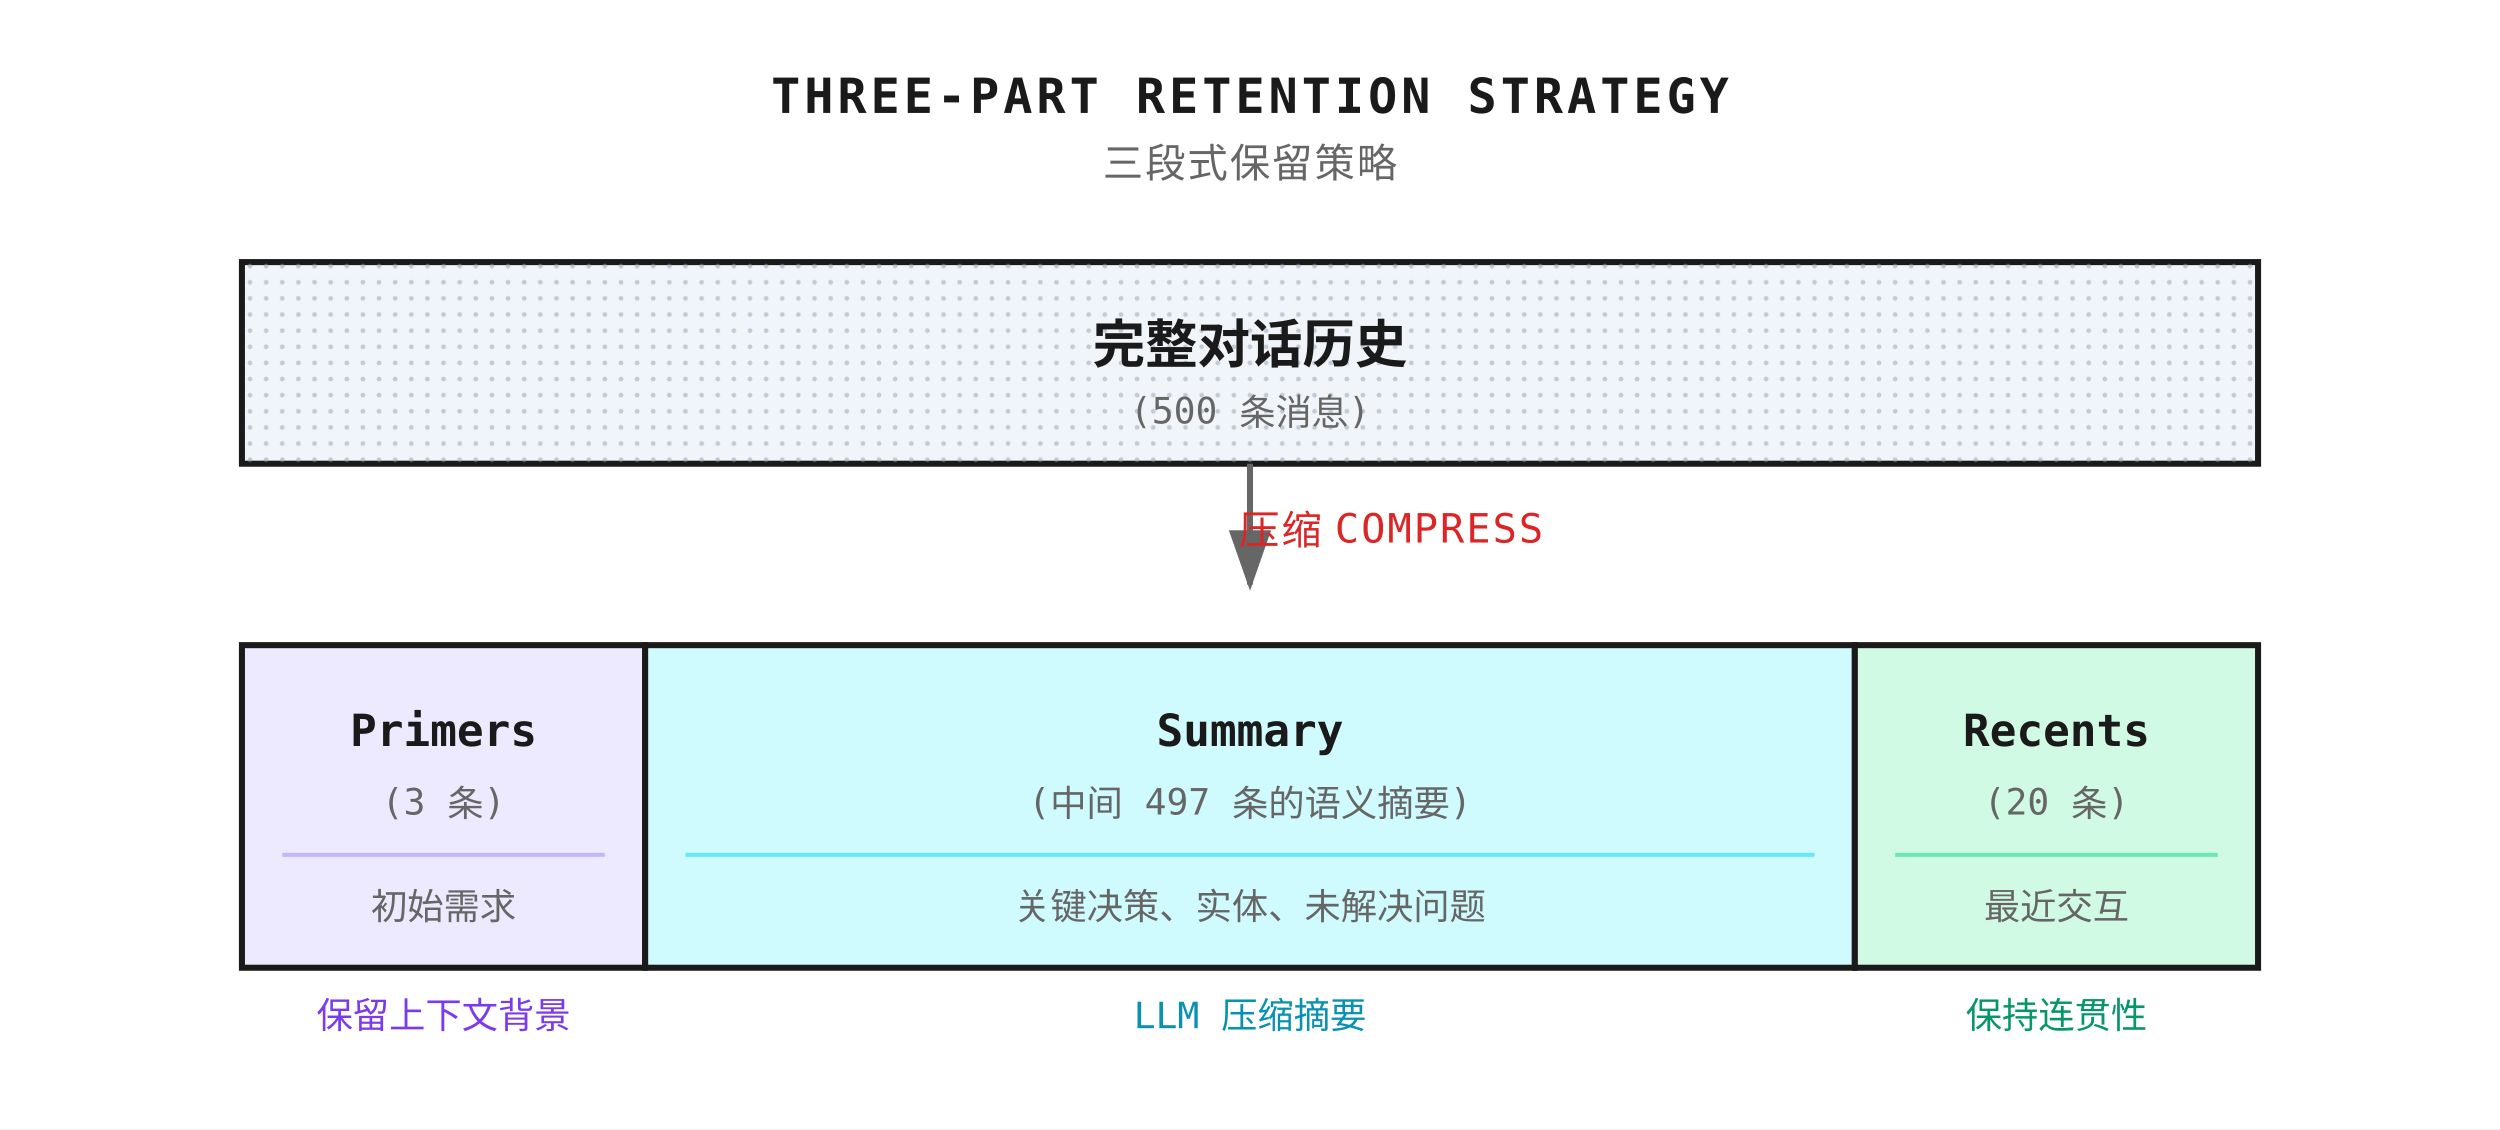
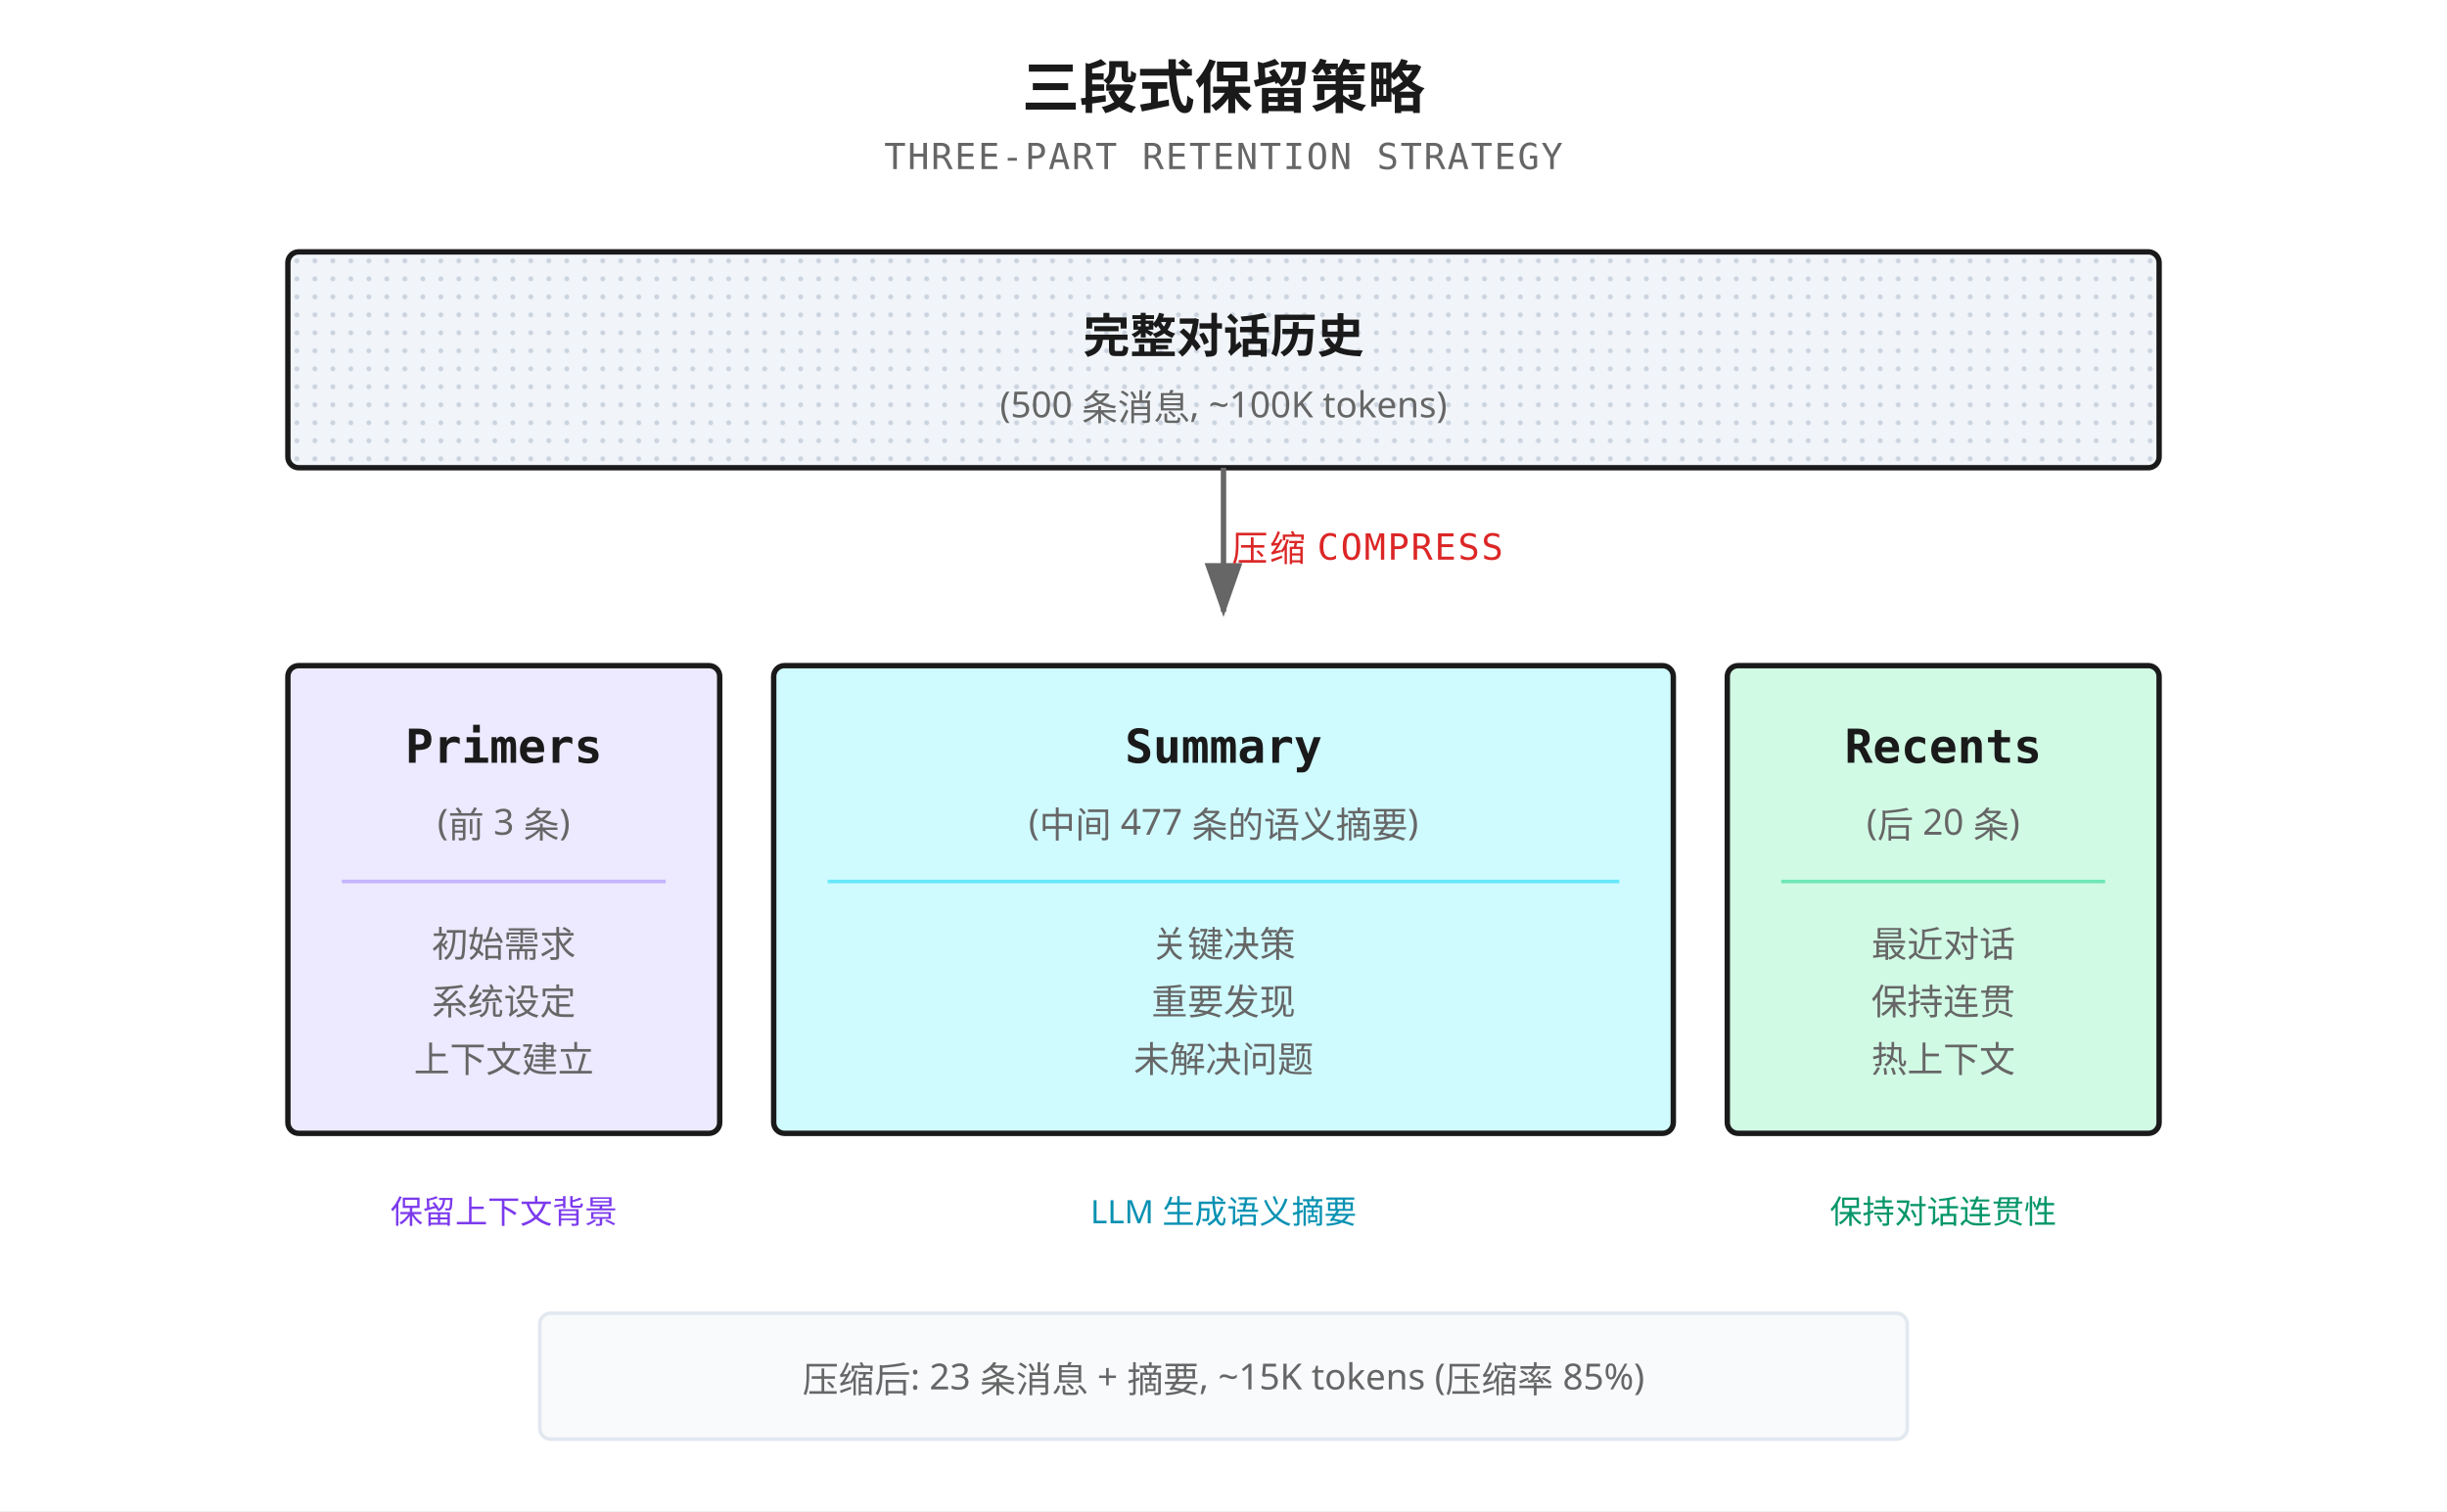
- <svg xmlns="http://www.w3.org/2000/svg" viewBox="0 0 620 280">
+ <svg xmlns="http://www.w3.org/2000/svg" viewBox="0 0 680 420">
  <defs>
    <style>
+       .title { font: 700 16px 'SF Mono', 'PingFang SC', sans-serif; fill: #1a1a1a; text-anchor: middle; }
      .label { font: 500 10px 'SF Mono', 'Menlo', 'Monaco', monospace; fill: #666; text-anchor: middle; letter-spacing: 0.5px; }
-       .box-text { font: 600 13px 'SF Mono', 'Menlo', 'Monaco', monospace; fill: #1a1a1a; text-anchor: middle; }
-       .title { font: 600 12px 'SF Mono', 'Menlo', 'Monaco', monospace; fill: #1a1a1a; letter-spacing: 1px; }
-       .section-title { font: 700 11px 'SF Mono', 'Menlo', 'Monaco', monospace; fill: #1a1a1a; text-anchor: middle; }
-       .count { font: 500 9px 'SF Mono', 'Menlo', 'Monaco', monospace; fill: #666; text-anchor: middle; }
-       .desc { font: 400 9px 'SF Mono', 'Menlo', 'Monaco', monospace; fill: #666; text-anchor: middle; }
+       .box-text { font: 600 13px 'SF Mono', 'PingFang SC', sans-serif; fill: #1a1a1a; text-anchor: middle; }
+       .sublabel { font: 500 9px 'SF Mono', 'PingFang SC', sans-serif; fill: #64748b; text-anchor: middle; }
+       .section-title { font: 700 13px 'SF Mono', 'Menlo', monospace; fill: #1a1a1a; text-anchor: middle; }
+       .count { font: 500 10px 'SF Mono', 'PingFang SC', sans-serif; fill: #666; text-anchor: middle; }
+       .desc { font: 400 10px 'SF Mono', 'PingFang SC', sans-serif; fill: #666; text-anchor: middle; }
    </style>
-     <marker id="arrow-compress" markerWidth="10" markerHeight="7" refX="9" refY="3.5" orient="auto">
+     <marker id="arrow" markerWidth="10" markerHeight="7" refX="9" refY="3.5" orient="auto">
      <polygon points="0 0, 10 3.5, 0 7" fill="#666" />
    </marker>
-     <pattern id="dots-full" width="4" height="4" patternUnits="userSpaceOnUse">
-       <circle cx="2" cy="2" r="0.6" fill="#94a3b8" opacity="0.5" />
+     <pattern id="dots" width="5" height="5" patternUnits="userSpaceOnUse">
+       <circle cx="2.5" cy="2.5" r="0.7" fill="#94a3b8" opacity="0.4" />
    </pattern>
  </defs>
-   <rect width="620" height="280" fill="#fff" />
-   <text x="310" y="28" class="title" text-anchor="middle">THREE-PART RETENTION STRATEGY</text>
-   <text x="310" y="44" class="label">三段式保留策略</text>
-   <rect x="60" y="65" width="500" height="50" fill="#f1f5f9" stroke="#1a1a1a" stroke-width="1.5" />
-   <rect x="60" y="65" width="500" height="50" fill="url(#dots-full)" />
-   <text x="310" y="90" class="box-text">完整对话历史</text>
-   <text x="310" y="105" class="count">(500 条消息)</text>
-   <line x1="310" y1="115" x2="310" y2="145" stroke="#666" stroke-width="1.5" marker-end="url(#arrow-compress)" />
-   <text x="345" y="135" class="label" text-anchor="start" style="fill: #dc2626;">压缩 COMPRESS</text>
-   <g transform="translate(60, 160)">
-     <rect x="0" y="0" width="100" height="80" fill="#ede9fe" stroke="#1a1a1a" stroke-width="1.5" />
-     <text x="50" y="25" class="section-title">Primers</text>
-     <text x="50" y="42" class="count">(3 条)</text>
-     <line x1="10" y1="52" x2="90" y2="52" stroke="#c4b5fd" stroke-width="1" />
-     <text x="50" y="68" class="desc">初始需求</text>
-     <rect x="100" y="0" width="300" height="80" fill="#cffafe" stroke="#1a1a1a" stroke-width="1.5" />
-     <text x="250" y="25" class="section-title">Summary</text>
-     <text x="250" y="42" class="count">(中间 497 条的语义摘要)</text>
-     <line x1="110" y1="52" x2="390" y2="52" stroke="#67e8f9" stroke-width="1" />
-     <text x="250" y="68" class="desc">关键决策、实体、未解决问题</text>
-     <rect x="400" y="0" width="100" height="80" fill="#d1fae5" stroke="#1a1a1a" stroke-width="1.5" />
-     <text x="450" y="25" class="section-title">Recents</text>
-     <text x="450" y="42" class="count">(20 条)</text>
-     <line x1="410" y1="52" x2="490" y2="52" stroke="#6ee7b7" stroke-width="1" />
-     <text x="450" y="68" class="desc">最近交互</text>
-   </g>
-   <g transform="translate(60, 255)">
-     <text x="50" y="0" class="desc" style="fill: #7c3aed;">保留上下文背景</text>
-     <text x="250" y="0" class="desc" style="fill: #0891b2;">LLM 压缩摘要</text>
-     <text x="450" y="0" class="desc" style="fill: #059669;">保持连贯性</text>
-   </g>
+   <rect width="680" height="420" fill="#fff" />
+   <text x="340" y="30" class="title">三段式保留策略</text>
+   <text x="340" y="47" class="label">THREE-PART RETENTION STRATEGY</text>
+   <rect x="80" y="70" width="520" height="60" fill="#f1f5f9" stroke="#1a1a1a" stroke-width="1.5" rx="3" />
+   <rect x="80" y="70" width="520" height="60" fill="url(#dots)" rx="3" />
+   <text x="340" y="98" class="box-text">完整对话历史</text>
+   <text x="340" y="116" class="count">(500 条消息, ~100K tokens)</text>
+   <line x1="340" y1="130" x2="340" y2="170" stroke="#666" stroke-width="1.5" marker-end="url(#arrow)" />
+   <text x="380" y="156" class="label" text-anchor="start" style="fill: #dc2626;">压缩 COMPRESS</text>
+   <rect x="80" y="185" width="120" height="130" fill="#ede9fe" stroke="#1a1a1a" stroke-width="1.5" rx="3" />
+   <text x="140" y="212" class="section-title">Primers</text>
+   <text x="140" y="232" class="count">(前 3 条)</text>
+   <line x1="95" y1="245" x2="185" y2="245" stroke="#c4b5fd" stroke-width="1" />
+   <text x="140" y="266" class="desc">初始需求</text>
+   <text x="140" y="282" class="desc">系统设定</text>
+   <text x="140" y="298" class="desc">上下文建立</text>
+   <rect x="215" y="185" width="250" height="130" fill="#cffafe" stroke="#1a1a1a" stroke-width="1.5" rx="3" />
+   <text x="340" y="212" class="section-title">Summary</text>
+   <text x="340" y="232" class="count">(中间 477 条的语义摘要)</text>
+   <line x1="230" y1="245" x2="450" y2="245" stroke="#67e8f9" stroke-width="1" />
+   <text x="340" y="266" class="desc">关键决策</text>
+   <text x="340" y="282" class="desc">重要发现</text>
+   <text x="340" y="298" class="desc">未解决问题</text>
+   <rect x="480" y="185" width="120" height="130" fill="#d1fae5" stroke="#1a1a1a" stroke-width="1.5" rx="3" />
+   <text x="540" y="212" class="section-title">Recents</text>
+   <text x="540" y="232" class="count">(后 20 条)</text>
+   <line x1="495" y1="245" x2="585" y2="245" stroke="#6ee7b7" stroke-width="1" />
+   <text x="540" y="266" class="desc">最近对话</text>
+   <text x="540" y="282" class="desc">保持连贯</text>
+   <text x="540" y="298" class="desc">热上下文</text>
+   <text x="140" y="340" class="sublabel" style="fill: #7c3aed;">保留上下文背景</text>
+   <text x="340" y="340" class="sublabel" style="fill: #0891b2;">LLM 生成语义摘要</text>
+   <text x="540" y="340" class="sublabel" style="fill: #059669;">保持对话连贯性</text>
+   <rect x="150" y="365" width="380" height="35" fill="#f8fafc" stroke="#e2e8f0" stroke-width="1" rx="3" />
+   <text x="340" y="387" class="count">压缩后: 23 条消息 + 摘要, ~15K tokens (压缩率 85%)</text>
</svg>
